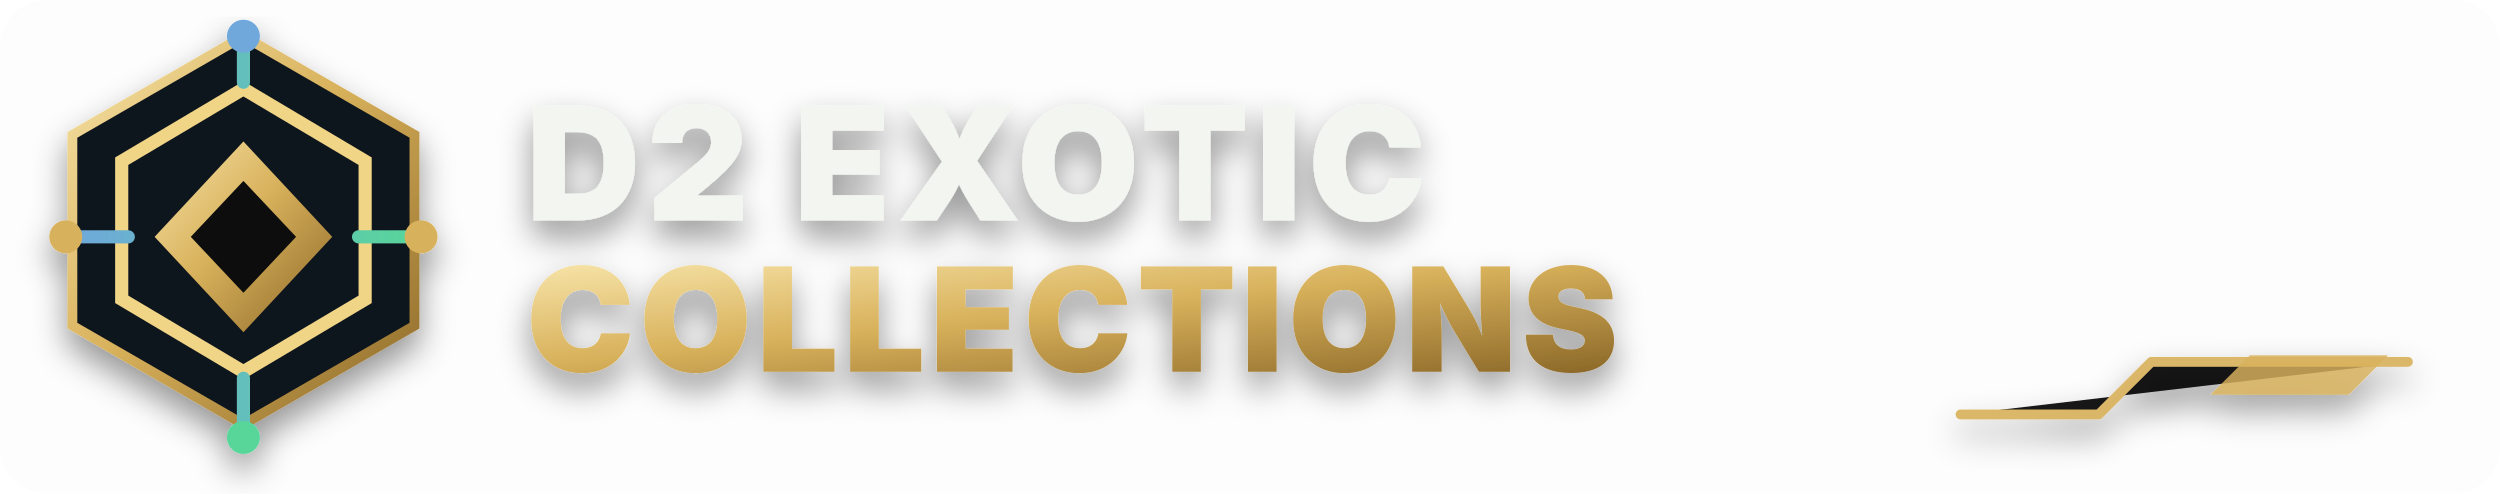
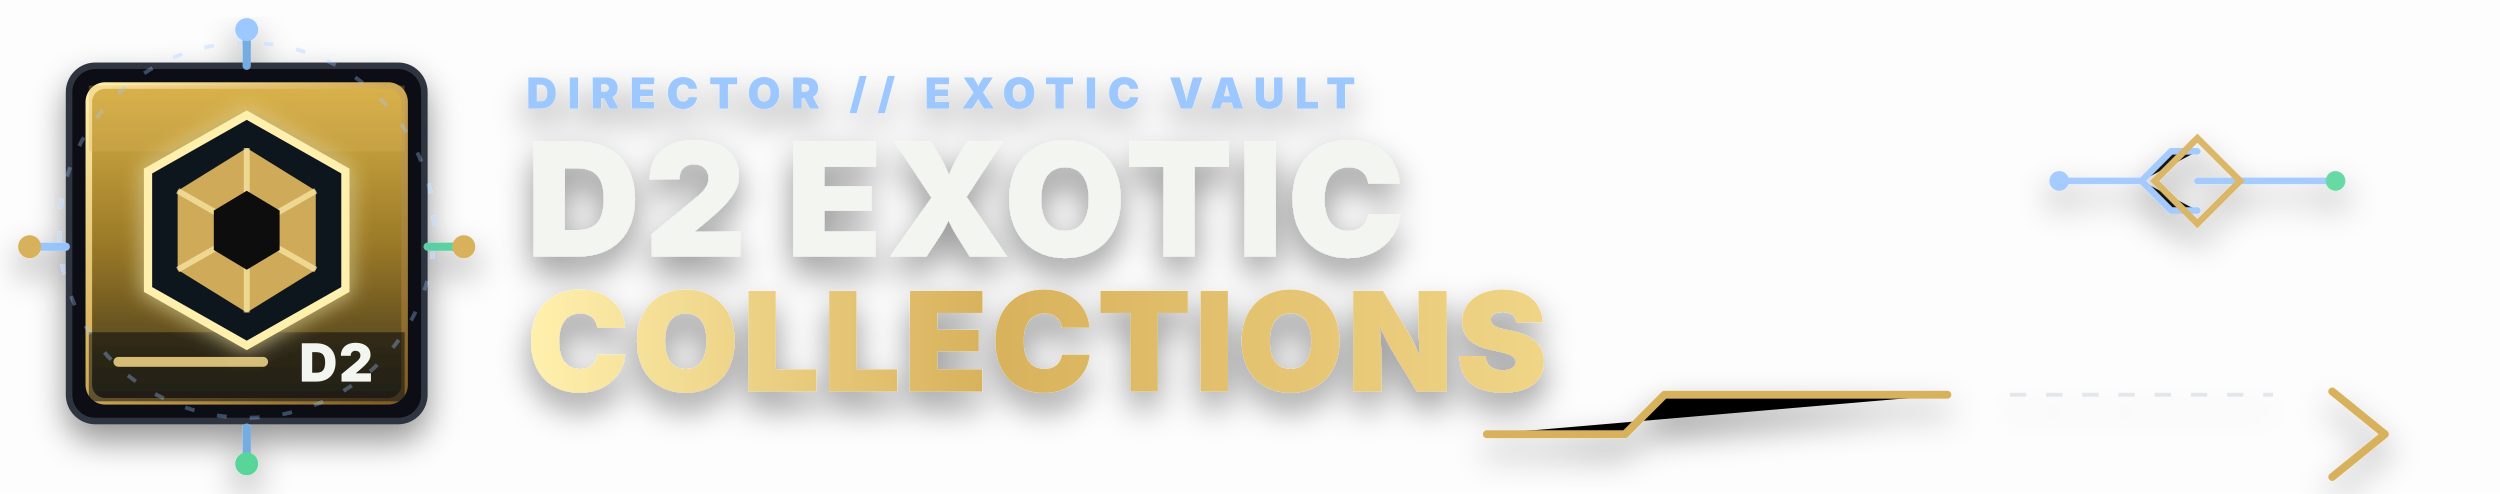
<svg xmlns="http://www.w3.org/2000/svg" viewBox="0 0 760 150" role="img" aria-labelledby="title desc">
  <defs>
-     <linearGradient id="gold" x1="0" x2="1" y1="0" y2="1">
-       <stop stop-color="#f6e3a7" />
-       <stop offset=".46" stop-color="#d8b15b" />
-       <stop offset="1" stop-color="#8b6828" />
+     <linearGradient id="exoticGold" x1="0" x2="1" y1="0" y2="1">
+       <stop stop-color="#fff0ad" />
+       <stop offset=".42" stop-color="#d8b15b" />
+       <stop offset="1" stop-color="#7d5b22" />
    </linearGradient>
-     <linearGradient id="blue" x1="0" x2="1" y1="0" y2="0">
-       <stop stop-color="#6fa8dc" />
+     <linearGradient id="tileGold" x1="0" x2="0" y1="0" y2="1">
+       <stop stop-color="#d9b246" />
+       <stop offset=".5" stop-color="#9b7a28" />
+       <stop offset="1" stop-color="#3b321a" />
+     </linearGradient>
+     <linearGradient id="textGold" x1="0" x2="1" y1="0" y2="0">
+       <stop stop-color="#fff0ad" />
+       <stop offset=".45" stop-color="#d8b15b" />
+       <stop offset="1" stop-color="#f0d587" />
+     </linearGradient>
+     <linearGradient id="directorBlue" x1="0" x2="1" y1="0" y2="0">
+       <stop stop-color="#9cc7ff" />
+       <stop offset=".58" stop-color="#6fa8dc" />
      <stop offset="1" stop-color="#58d69a" />
    </linearGradient>
-     <filter id="shadow" x="-10%" y="-30%" width="120%" height="160%">
-       <feDropShadow dx="0" dy="5" stdDeviation="5" flood-color="#000" flood-opacity=".42" />
+     <filter id="shadow" x="-8%" y="-30%" width="116%" height="170%">
+       <feDropShadow dx="0" dy="5" stdDeviation="5" flood-color="#000000" flood-opacity=".42" />
+     </filter>
+     <filter id="glow" x="-40%" y="-40%" width="180%" height="180%">
+       <feGaussianBlur stdDeviation="3" result="blur" />
+       <feMerge>
+         <feMergeNode in="blur" />
+         <feMergeNode in="SourceGraphic" />
+       </feMerge>
    </filter>
  </defs>
-   <rect x="0" y="0" width="760" height="150" rx="14" fill="#07090d" opacity=".01" />
+   <rect width="760" height="150" fill="#07090d" opacity=".01" />
  <g filter="url(#shadow)">
-     <path d="M74 11 126 41v58l-52 30-52-30V41l52-30Z" fill="#0f141d" stroke="url(#gold)" stroke-width="3" />
-     <path d="M74 27 111 49v42l-37 22-37-22V49l37-22Z" fill="none" stroke="#f0d587" stroke-width="4" />
-     <path d="M74 43 101 72 74 101 47 72 74 43Z" fill="url(#gold)" />
-     <path d="M74 55 90 72 74 89 58 72 74 55Z" fill="#07090d" />
-     <path d="M74 25V11M74 133v-18M20 72h19M109 72h19" stroke="url(#blue)" stroke-width="4" stroke-linecap="round" />
-     <circle cx="74" cy="11" r="5" fill="#6fa8dc" />
-     <circle cx="74" cy="133" r="5" fill="#58d69a" />
-     <circle cx="20" cy="72" r="5" fill="#d8b15b" />
-     <circle cx="128" cy="72" r="5" fill="#d8b15b" />
+     <rect x="21" y="20" width="108" height="108" rx="8" fill="#090c12" stroke="#2f3540" stroke-width="2" />
+     <rect x="27" y="26" width="96" height="96" rx="5" fill="url(#tileGold)" stroke="url(#exoticGold)" stroke-width="2" />
+     <path d="M27 26h96v20H27z" fill="#d8b15b" opacity=".28" />
+     <path d="M27 101h96v21H27z" fill="#090c12" opacity=".55" />
+     <path d="M36 110h44" stroke="#f0d587" stroke-width="3" stroke-linecap="round" opacity=".86" />
+     <text x="91" y="116" fill="#f3f5f0" font-family="Inter,Segoe UI,Arial,sans-serif" font-size="16" font-weight="900" letter-spacing=".5">D2</text>
+     <g transform="translate(75 70)" filter="url(#glow)">
+       <path d="M0-35 30-18 30 18 0 35-30 18-30-18Z" fill="#10151e" stroke="#fff0ad" stroke-width="2.5" />
+       <path d="M0-25 21-12 21 12 0 25-21 12-21-12Z" fill="#d8b15b" opacity=".95" />
+       <path d="M0-25v50M-21-12 21 12M21-12-21 12" stroke="#fff0ad" stroke-width="1.8" opacity=".65" />
+       <path d="M0-12 10-6 10 6 0 12-10 6-10-6Z" fill="#07090d" />
+     </g>
+     <path d="M75 13a57 57 0 1 0 0 114 57 57 0 1 0 0-114Z" fill="none" stroke="#9cc7ff" stroke-width="1.2" stroke-dasharray="3 7" opacity=".34" />
+     <path d="M75 9v11M75 130v11M9 75h11M130 75h11" stroke="url(#directorBlue)" stroke-width="2.5" stroke-linecap="round" />
+     <circle cx="75" cy="9" r="3.5" fill="#9cc7ff" />
+     <circle cx="75" cy="141" r="3.5" fill="#58d69a" />
+     <circle cx="9" cy="75" r="3.5" fill="#d8b15b" />
+     <circle cx="141" cy="75" r="3.5" fill="#d8b15b" />
  </g>
  <g filter="url(#shadow)">
-     <text x="160" y="67" fill="#f3f5f0" font-family="Inter,Segoe UI,Arial,sans-serif" font-size="48" font-weight="900" letter-spacing="2">D2 EXOTIC</text>
-     <text x="160" y="113" fill="url(#gold)" font-family="Inter,Segoe UI,Arial,sans-serif" font-size="44" font-weight="900" letter-spacing="1.5">COLLECTIONS</text>
-     <path d="M161 126h414" stroke="url(#blue)" stroke-width="3" stroke-linecap="round" />
-     <path d="M596 126h42l16-16h78" stroke="#d8b15b" stroke-width="3" stroke-linecap="round" stroke-linejoin="round" opacity=".9" />
-     <path d="M684 108h42l-12 12h-42l12-12Z" fill="#d8b15b" opacity=".82" />
+     <text x="160" y="33" fill="#9cc7ff" font-family="Inter,Segoe UI,Arial,sans-serif" font-size="13" font-weight="900" letter-spacing="3.2">DIRECTOR // EXOTIC VAULT</text>
+     <text x="160" y="78" fill="#f3f5f0" font-family="Inter,Segoe UI,Arial,sans-serif" font-size="48" font-weight="900" letter-spacing="1.2">D2 EXOTIC</text>
+     <text x="160" y="119" fill="url(#textGold)" font-family="Inter,Segoe UI,Arial,sans-serif" font-size="42" font-weight="900" letter-spacing=".8">COLLECTIONS</text>
+     <path d="M160 132h274" stroke="url(#directorBlue)" stroke-width="2.4" stroke-linecap="round" />
+     <path d="M452 132h42l12-12h86" stroke="#d8b15b" stroke-width="2.4" stroke-linecap="round" stroke-linejoin="round" />
+     <path d="M611 120h80" stroke="#cad1dd" stroke-width="1.2" stroke-dasharray="5 6" opacity=".5" />
+     <path d="M709 119 725 132 709 145" fill="none" stroke="#d8b15b" stroke-width="2.4" stroke-linecap="round" stroke-linejoin="round" />
+     <g transform="translate(626 55)" opacity=".9">
+       <path d="M0 0h25M42 0h42M25 0l9-9h8M25 0l9 9h8" stroke="#9cc7ff" stroke-width="2" stroke-linecap="round" stroke-linejoin="round" />
+       <circle cx="0" cy="0" r="3" fill="#9cc7ff" />
+       <circle cx="84" cy="0" r="3" fill="#58d69a" />
+       <path d="M42-13 55 0 42 13 29 0Z" fill="none" stroke="#d8b15b" stroke-width="2" />
+     </g>
  </g>
</svg>
